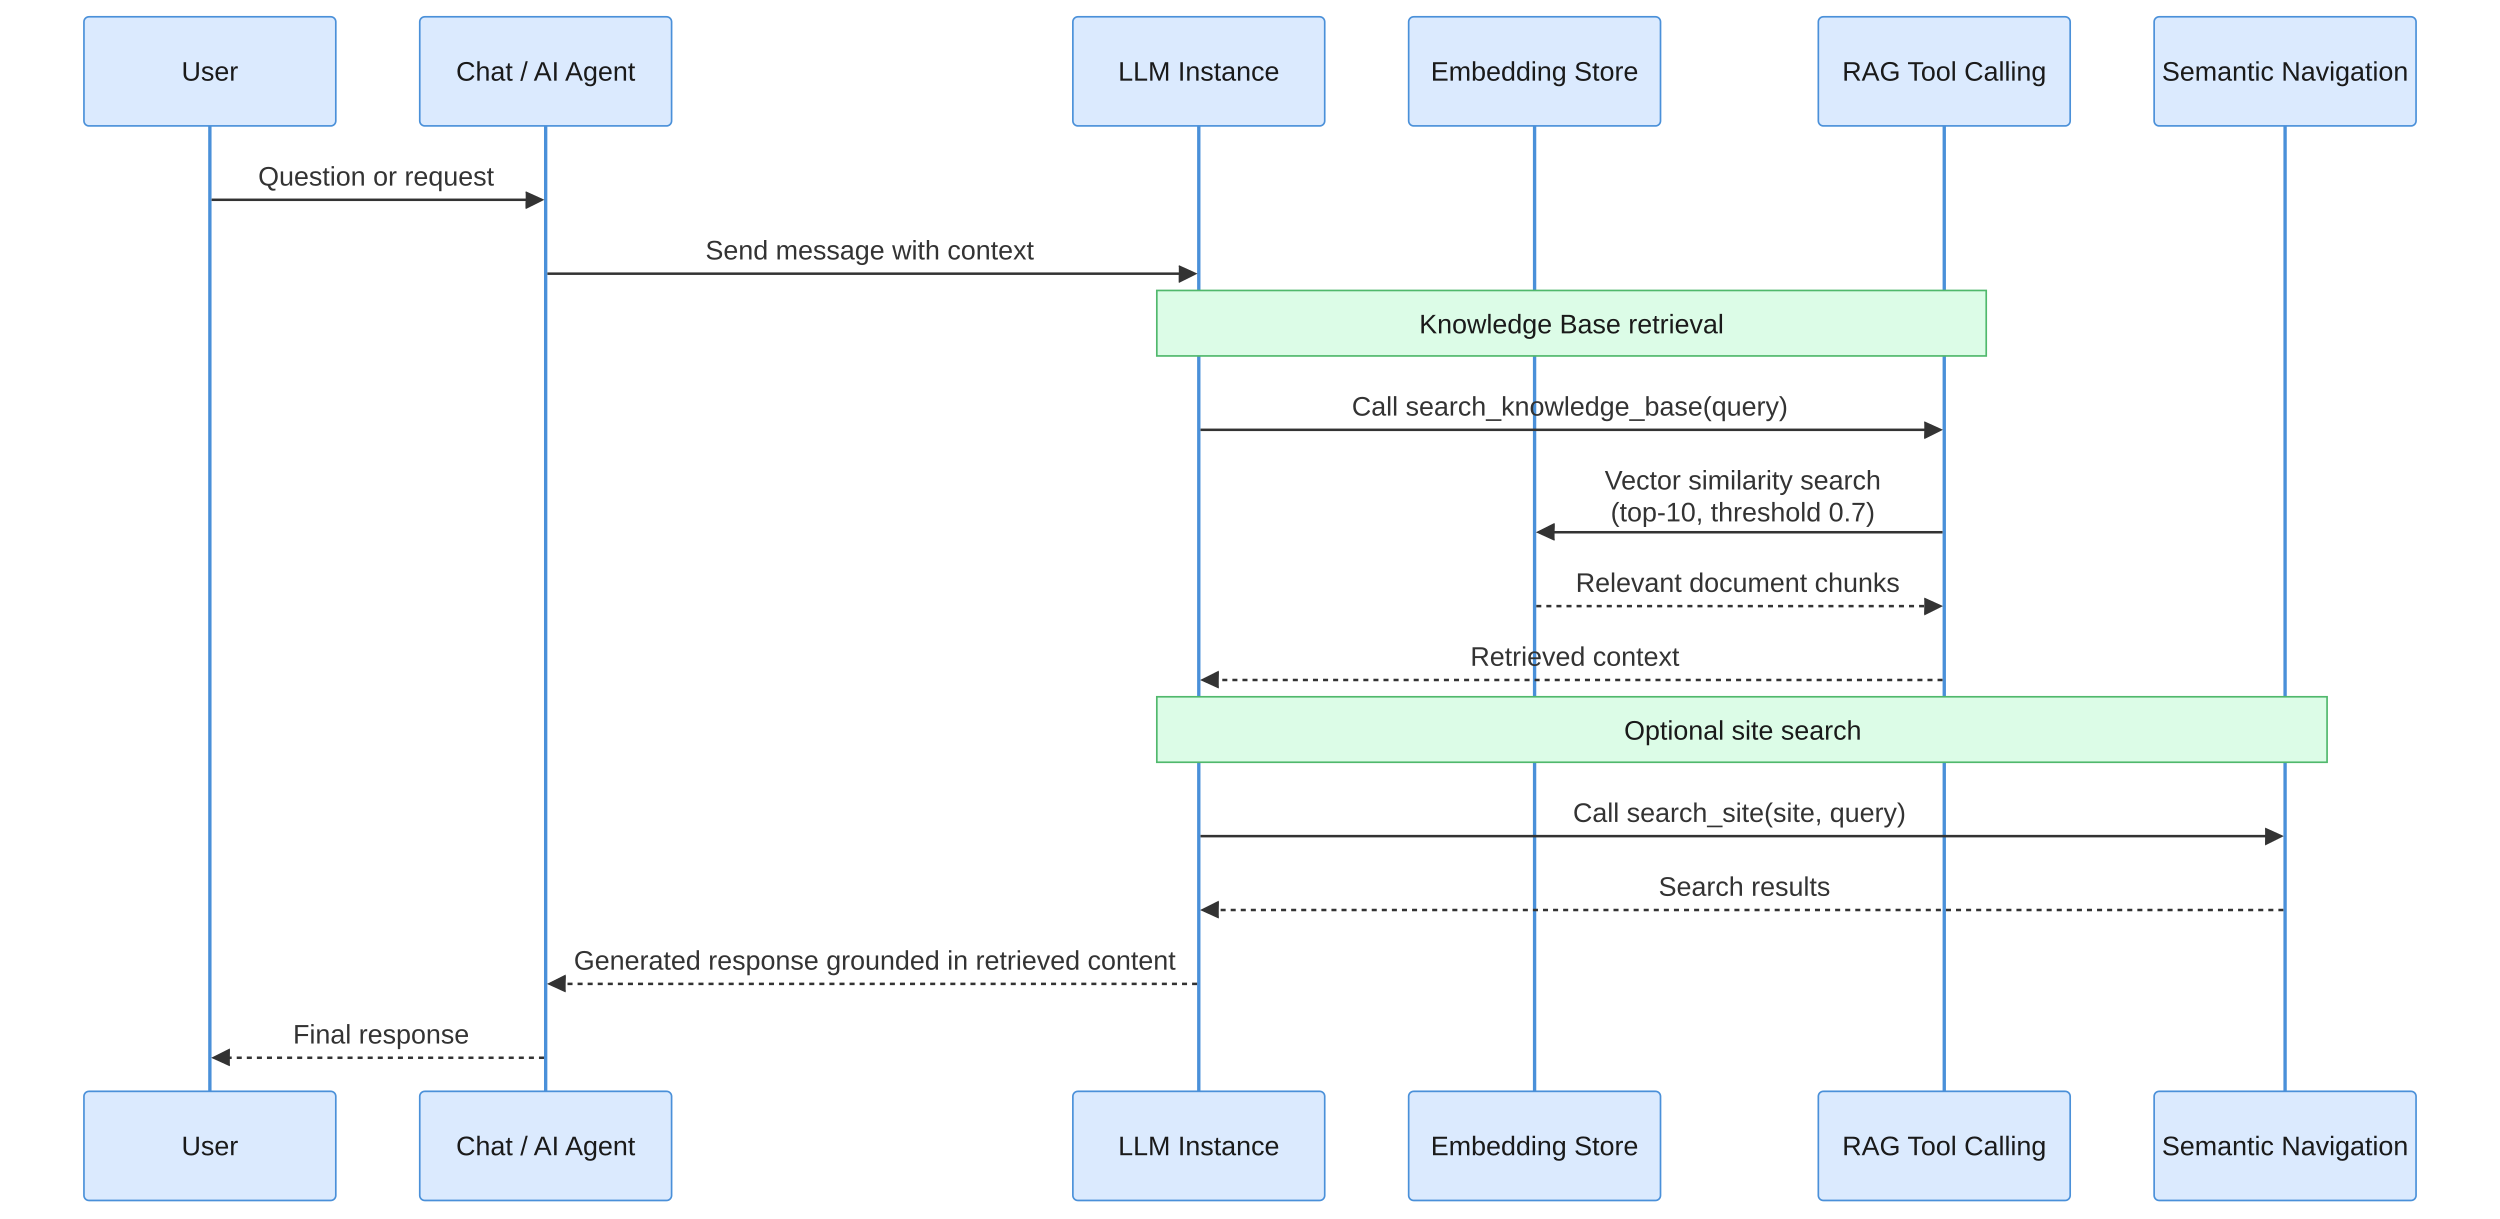
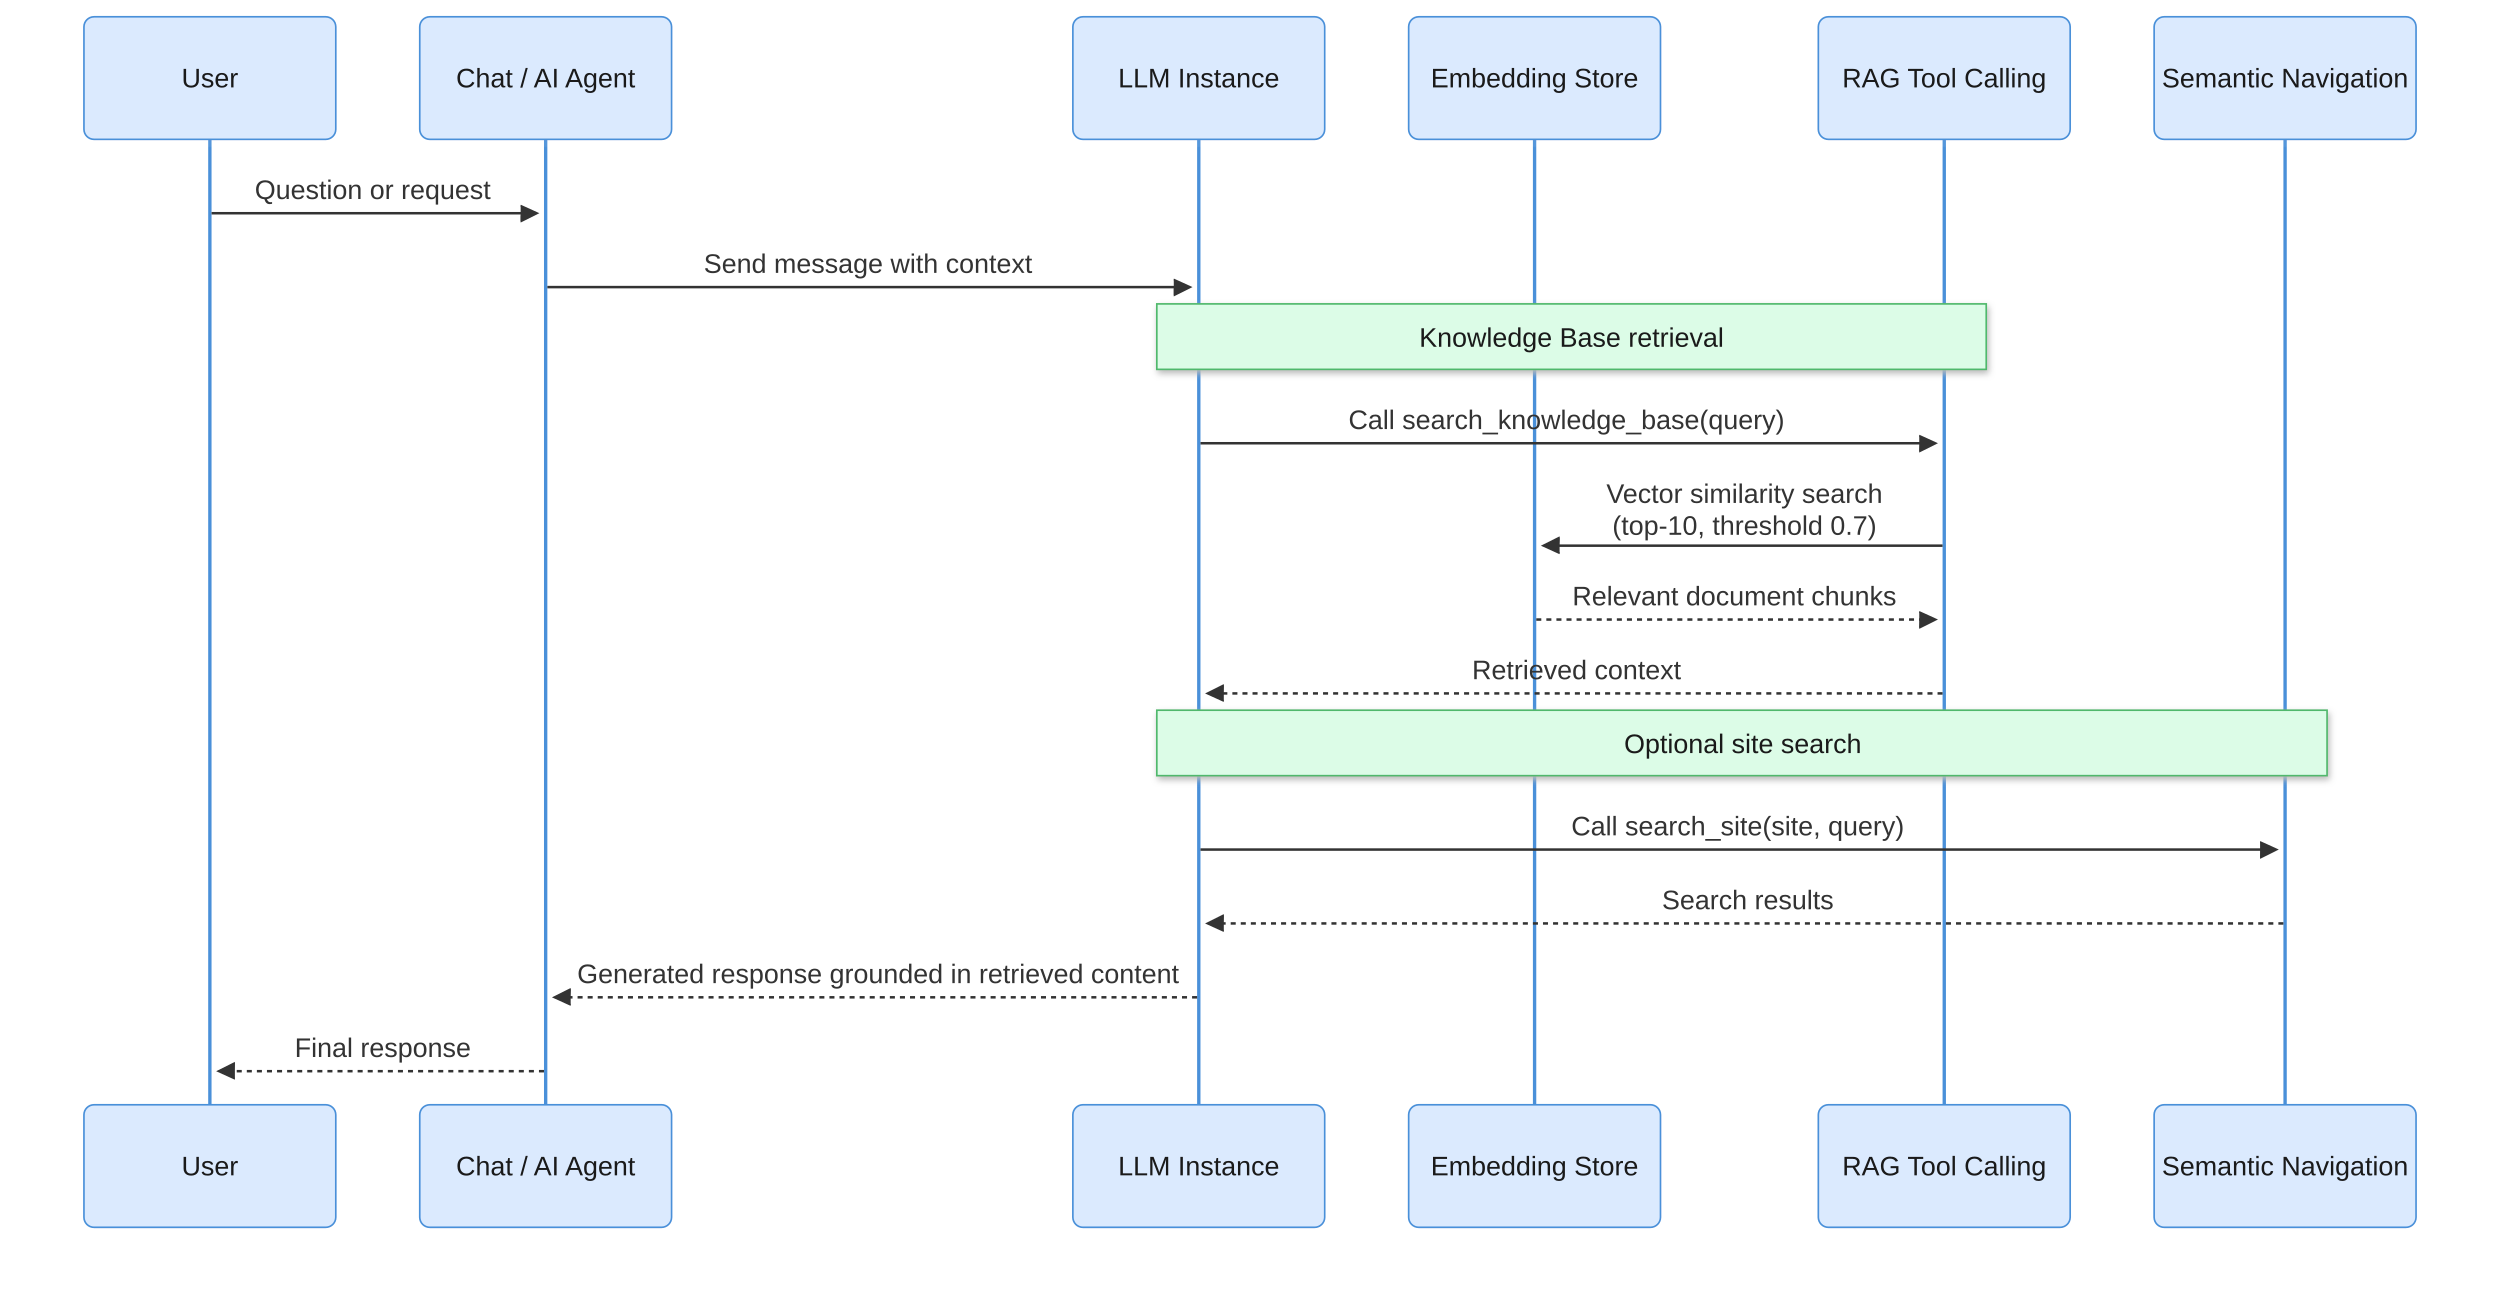
- <svg xmlns="http://www.w3.org/2000/svg" id="my-svg" width="100%" style="max-width: 1489px; background-color: transparent;" viewBox="-50 -10 1489 726" role="graphics-document document" aria-roledescription="sequence">
+ <svg xmlns="http://www.w3.org/2000/svg" id="my-svg" width="100%" style="max-width: 900px; background-color: transparent; max-height: 900px;" viewBox="-50 -10 1489 772" role="graphics-document document" aria-roledescription="sequence">
  <g>
-     <rect x="1233" y="640" fill="#eaeaea" stroke="#666" width="156" height="65" name="SN" rx="3" ry="3" class="actor actor-bottom" />
-     <text x="1311" y="672.5" dominant-baseline="central" alignment-baseline="central" class="actor actor-box" style="text-anchor: middle; font-size: 16px; font-weight: 400;">
+     <rect x="1233" y="648" fill="#eaeaea" stroke="#666" width="156" height="73" name="SN" rx="6" ry="6" class="actor actor-bottom" data-look="neo" filter="url(#my-svg-drop-shadow)" />
+     <text x="1311" y="684.5" dominant-baseline="central" alignment-baseline="central" class="actor actor-box" style="text-anchor: middle; font-size: 16px; font-weight: 400;">
      <tspan x="1311" dy="0">Semantic Navigation</tspan>
    </text>
  </g>
  <g>
-     <rect x="1033" y="640" fill="#eaeaea" stroke="#666" width="150" height="65" name="RAGTool" rx="3" ry="3" class="actor actor-bottom" />
-     <text x="1108" y="672.5" dominant-baseline="central" alignment-baseline="central" class="actor actor-box" style="text-anchor: middle; font-size: 16px; font-weight: 400;">
+     <rect x="1033" y="648" fill="#eaeaea" stroke="#666" width="150" height="73" name="RAGTool" rx="6" ry="6" class="actor actor-bottom" data-look="neo" filter="url(#my-svg-drop-shadow)" />
+     <text x="1108" y="684.5" dominant-baseline="central" alignment-baseline="central" class="actor actor-box" style="text-anchor: middle; font-size: 16px; font-weight: 400;">
      <tspan x="1108" dy="0">RAG Tool Calling</tspan>
    </text>
  </g>
  <g>
-     <rect x="789" y="640" fill="#eaeaea" stroke="#666" width="150" height="65" name="Emb" rx="3" ry="3" class="actor actor-bottom" />
-     <text x="864" y="672.5" dominant-baseline="central" alignment-baseline="central" class="actor actor-box" style="text-anchor: middle; font-size: 16px; font-weight: 400;">
+     <rect x="789" y="648" fill="#eaeaea" stroke="#666" width="150" height="73" name="Emb" rx="6" ry="6" class="actor actor-bottom" data-look="neo" filter="url(#my-svg-drop-shadow)" />
+     <text x="864" y="684.5" dominant-baseline="central" alignment-baseline="central" class="actor actor-box" style="text-anchor: middle; font-size: 16px; font-weight: 400;">
      <tspan x="864" dy="0">Embedding Store</tspan>
    </text>
  </g>
  <g>
-     <rect x="589" y="640" fill="#eaeaea" stroke="#666" width="150" height="65" name="LLM" rx="3" ry="3" class="actor actor-bottom" />
-     <text x="664" y="672.5" dominant-baseline="central" alignment-baseline="central" class="actor actor-box" style="text-anchor: middle; font-size: 16px; font-weight: 400;">
+     <rect x="589" y="648" fill="#eaeaea" stroke="#666" width="150" height="73" name="LLM" rx="6" ry="6" class="actor actor-bottom" data-look="neo" filter="url(#my-svg-drop-shadow)" />
+     <text x="664" y="684.5" dominant-baseline="central" alignment-baseline="central" class="actor actor-box" style="text-anchor: middle; font-size: 16px; font-weight: 400;">
      <tspan x="664" dy="0">LLM Instance</tspan>
    </text>
  </g>
  <g>
-     <rect x="200" y="640" fill="#eaeaea" stroke="#666" width="150" height="65" name="Chat" rx="3" ry="3" class="actor actor-bottom" />
-     <text x="275" y="672.5" dominant-baseline="central" alignment-baseline="central" class="actor actor-box" style="text-anchor: middle; font-size: 16px; font-weight: 400;">
+     <rect x="200" y="648" fill="#eaeaea" stroke="#666" width="150" height="73" name="Chat" rx="6" ry="6" class="actor actor-bottom" data-look="neo" filter="url(#my-svg-drop-shadow)" />
+     <text x="275" y="684.5" dominant-baseline="central" alignment-baseline="central" class="actor actor-box" style="text-anchor: middle; font-size: 16px; font-weight: 400;">
      <tspan x="275" dy="0">Chat / AI Agent</tspan>
    </text>
  </g>
  <g>
-     <rect x="0" y="640" fill="#eaeaea" stroke="#666" width="150" height="65" name="User" rx="3" ry="3" class="actor actor-bottom" />
-     <text x="75" y="672.5" dominant-baseline="central" alignment-baseline="central" class="actor actor-box" style="text-anchor: middle; font-size: 16px; font-weight: 400;">
+     <rect x="0" y="648" fill="#eaeaea" stroke="#666" width="150" height="73" name="User" rx="6" ry="6" class="actor actor-bottom" data-look="neo" filter="url(#my-svg-drop-shadow)" />
+     <text x="75" y="684.5" dominant-baseline="central" alignment-baseline="central" class="actor actor-box" style="text-anchor: middle; font-size: 16px; font-weight: 400;">
      <tspan x="75" dy="0">User</tspan>
    </text>
  </g>
  <g>
-     <line id="actor5" x1="1311" y1="65" x2="1311" y2="640" class="actor-line 200" stroke-width="0.5px" stroke="#999" name="SN" data-et="life-line" data-id="SN" />
-     <g id="root-5" data-et="participant" data-type="participant" data-id="SN">
-       <rect x="1233" y="0" fill="#eaeaea" stroke="#666" width="156" height="65" name="SN" rx="3" ry="3" class="actor actor-top" />
-       <text x="1311" y="32.5" dominant-baseline="central" alignment-baseline="central" class="actor actor-box" style="text-anchor: middle; font-size: 16px; font-weight: 400;">
+     <line id="actor5" x1="1311" y1="73" x2="1311" y2="648" class="actor-line 200" stroke-width="0.5px" stroke="#999" name="SN" data-et="life-line" data-id="SN" />
+     <g id="root-5" data-look="neo" data-et="participant" data-type="participant" data-id="SN">
+       <rect x="1233" y="0" fill="#eaeaea" stroke="#666" width="156" height="73" name="SN" rx="6" ry="6" class="actor actor-top" data-look="neo" filter="url(#my-svg-drop-shadow)" />
+       <text x="1311" y="36.5" dominant-baseline="central" alignment-baseline="central" class="actor actor-box" style="text-anchor: middle; font-size: 16px; font-weight: 400;">
        <tspan x="1311" dy="0">Semantic Navigation</tspan>
      </text>
    </g>
  </g>
  <g>
-     <line id="actor4" x1="1108" y1="65" x2="1108" y2="640" class="actor-line 200" stroke-width="0.5px" stroke="#999" name="RAGTool" data-et="life-line" data-id="RAGTool" />
-     <g id="root-4" data-et="participant" data-type="participant" data-id="RAGTool">
-       <rect x="1033" y="0" fill="#eaeaea" stroke="#666" width="150" height="65" name="RAGTool" rx="3" ry="3" class="actor actor-top" />
-       <text x="1108" y="32.5" dominant-baseline="central" alignment-baseline="central" class="actor actor-box" style="text-anchor: middle; font-size: 16px; font-weight: 400;">
+     <line id="actor4" x1="1108" y1="73" x2="1108" y2="648" class="actor-line 200" stroke-width="0.5px" stroke="#999" name="RAGTool" data-et="life-line" data-id="RAGTool" />
+     <g id="root-4" data-look="neo" data-et="participant" data-type="participant" data-id="RAGTool">
+       <rect x="1033" y="0" fill="#eaeaea" stroke="#666" width="150" height="73" name="RAGTool" rx="6" ry="6" class="actor actor-top" data-look="neo" filter="url(#my-svg-drop-shadow)" />
+       <text x="1108" y="36.5" dominant-baseline="central" alignment-baseline="central" class="actor actor-box" style="text-anchor: middle; font-size: 16px; font-weight: 400;">
        <tspan x="1108" dy="0">RAG Tool Calling</tspan>
      </text>
    </g>
  </g>
  <g>
-     <line id="actor3" x1="864" y1="65" x2="864" y2="640" class="actor-line 200" stroke-width="0.5px" stroke="#999" name="Emb" data-et="life-line" data-id="Emb" />
-     <g id="root-3" data-et="participant" data-type="participant" data-id="Emb">
-       <rect x="789" y="0" fill="#eaeaea" stroke="#666" width="150" height="65" name="Emb" rx="3" ry="3" class="actor actor-top" />
-       <text x="864" y="32.5" dominant-baseline="central" alignment-baseline="central" class="actor actor-box" style="text-anchor: middle; font-size: 16px; font-weight: 400;">
+     <line id="actor3" x1="864" y1="73" x2="864" y2="648" class="actor-line 200" stroke-width="0.5px" stroke="#999" name="Emb" data-et="life-line" data-id="Emb" />
+     <g id="root-3" data-look="neo" data-et="participant" data-type="participant" data-id="Emb">
+       <rect x="789" y="0" fill="#eaeaea" stroke="#666" width="150" height="73" name="Emb" rx="6" ry="6" class="actor actor-top" data-look="neo" filter="url(#my-svg-drop-shadow)" />
+       <text x="864" y="36.5" dominant-baseline="central" alignment-baseline="central" class="actor actor-box" style="text-anchor: middle; font-size: 16px; font-weight: 400;">
        <tspan x="864" dy="0">Embedding Store</tspan>
      </text>
    </g>
  </g>
  <g>
-     <line id="actor2" x1="664" y1="65" x2="664" y2="640" class="actor-line 200" stroke-width="0.5px" stroke="#999" name="LLM" data-et="life-line" data-id="LLM" />
-     <g id="root-2" data-et="participant" data-type="participant" data-id="LLM">
-       <rect x="589" y="0" fill="#eaeaea" stroke="#666" width="150" height="65" name="LLM" rx="3" ry="3" class="actor actor-top" />
-       <text x="664" y="32.5" dominant-baseline="central" alignment-baseline="central" class="actor actor-box" style="text-anchor: middle; font-size: 16px; font-weight: 400;">
+     <line id="actor2" x1="664" y1="73" x2="664" y2="648" class="actor-line 200" stroke-width="0.5px" stroke="#999" name="LLM" data-et="life-line" data-id="LLM" />
+     <g id="root-2" data-look="neo" data-et="participant" data-type="participant" data-id="LLM">
+       <rect x="589" y="0" fill="#eaeaea" stroke="#666" width="150" height="73" name="LLM" rx="6" ry="6" class="actor actor-top" data-look="neo" filter="url(#my-svg-drop-shadow)" />
+       <text x="664" y="36.5" dominant-baseline="central" alignment-baseline="central" class="actor actor-box" style="text-anchor: middle; font-size: 16px; font-weight: 400;">
        <tspan x="664" dy="0">LLM Instance</tspan>
      </text>
    </g>
  </g>
  <g>
-     <line id="actor1" x1="275" y1="65" x2="275" y2="640" class="actor-line 200" stroke-width="0.5px" stroke="#999" name="Chat" data-et="life-line" data-id="Chat" />
-     <g id="root-1" data-et="participant" data-type="participant" data-id="Chat">
-       <rect x="200" y="0" fill="#eaeaea" stroke="#666" width="150" height="65" name="Chat" rx="3" ry="3" class="actor actor-top" />
-       <text x="275" y="32.5" dominant-baseline="central" alignment-baseline="central" class="actor actor-box" style="text-anchor: middle; font-size: 16px; font-weight: 400;">
+     <line id="actor1" x1="275" y1="73" x2="275" y2="648" class="actor-line 200" stroke-width="0.5px" stroke="#999" name="Chat" data-et="life-line" data-id="Chat" />
+     <g id="root-1" data-look="neo" data-et="participant" data-type="participant" data-id="Chat">
+       <rect x="200" y="0" fill="#eaeaea" stroke="#666" width="150" height="73" name="Chat" rx="6" ry="6" class="actor actor-top" data-look="neo" filter="url(#my-svg-drop-shadow)" />
+       <text x="275" y="36.5" dominant-baseline="central" alignment-baseline="central" class="actor actor-box" style="text-anchor: middle; font-size: 16px; font-weight: 400;">
        <tspan x="275" dy="0">Chat / AI Agent</tspan>
      </text>
    </g>
  </g>
  <g>
-     <line id="actor0" x1="75" y1="65" x2="75" y2="640" class="actor-line 200" stroke-width="0.5px" stroke="#999" name="User" data-et="life-line" data-id="User" />
-     <g id="root-0" data-et="participant" data-type="participant" data-id="User">
-       <rect x="0" y="0" fill="#eaeaea" stroke="#666" width="150" height="65" name="User" rx="3" ry="3" class="actor actor-top" />
-       <text x="75" y="32.5" dominant-baseline="central" alignment-baseline="central" class="actor actor-box" style="text-anchor: middle; font-size: 16px; font-weight: 400;">
+     <line id="actor0" x1="75" y1="73" x2="75" y2="648" class="actor-line 200" stroke-width="0.5px" stroke="#999" name="User" data-et="life-line" data-id="User" />
+     <g id="root-0" data-look="neo" data-et="participant" data-type="participant" data-id="User">
+       <rect x="0" y="0" fill="#eaeaea" stroke="#666" width="150" height="73" name="User" rx="6" ry="6" class="actor actor-top" data-look="neo" filter="url(#my-svg-drop-shadow)" />
+       <text x="75" y="36.5" dominant-baseline="central" alignment-baseline="central" class="actor actor-box" style="text-anchor: middle; font-size: 16px; font-weight: 400;">
        <tspan x="75" dy="0">User</tspan>
      </text>
    </g>
  </g>
-   <style>#my-svg{font-family:"trebuchet ms",verdana,arial,sans-serif;font-size:13px;fill:#333;}@keyframes edge-animation-frame{from{stroke-dashoffset:0;}}@keyframes dash{to{stroke-dashoffset:0;}}#my-svg .edge-animation-slow{stroke-dasharray:9,5!important;stroke-dashoffset:900;animation:dash 50s linear infinite;stroke-linecap:round;}#my-svg .edge-animation-fast{stroke-dasharray:9,5!important;stroke-dashoffset:900;animation:dash 20s linear infinite;stroke-linecap:round;}#my-svg .error-icon{fill:hsl(220.588, 100%, 98.333%);}#my-svg .error-text{fill:rgb(8.5, 5.75, 0);stroke:rgb(8.5, 5.75, 0);}#my-svg .edge-thickness-normal{stroke-width:1px;}#my-svg .edge-thickness-thick{stroke-width:3.5px;}#my-svg .edge-pattern-solid{stroke-dasharray:0;}#my-svg .edge-thickness-invisible{stroke-width:0;fill:none;}#my-svg .edge-pattern-dashed{stroke-dasharray:3;}#my-svg .edge-pattern-dotted{stroke-dasharray:2;}#my-svg .marker{fill:#0b0b0b;stroke:#0b0b0b;}#my-svg .marker.cross{stroke:#0b0b0b;}#my-svg svg{font-family:"trebuchet ms",verdana,arial,sans-serif;font-size:13px;}#my-svg p{margin:0;}#my-svg .actor{stroke:#4A90D9;fill:#dbeafe;stroke-width:1;}#my-svg rect.actor.outer-path[data-look="neo"]{filter:drop-shadow( 1px 2px 2px rgba(185,185,185,1));}#my-svg rect.note[data-look="neo"]{stroke:#50B86C;fill:#dcfce7;filter:drop-shadow( 1px 2px 2px rgba(185,185,185,1));}#my-svg text.actor&gt;tspan{fill:#1a1a1a;stroke:none;}#my-svg .actor-line{stroke:#4A90D9;}#my-svg .innerArc{stroke-width:1.5;stroke-dasharray:none;}#my-svg .messageLine0{stroke-width:1.5;stroke-dasharray:none;stroke:#333;}#my-svg .messageLine1{stroke-width:1.5;stroke-dasharray:2,2;stroke:#333;}#my-svg [id$="-arrowhead"] path{fill:#333;stroke:#333;}#my-svg .sequenceNumber{fill:#f4f4f4;}#my-svg [id$="-sequencenumber"]{fill:#333;}#my-svg [id$="-crosshead"] path{fill:#333;stroke:#333;}#my-svg .messageText{fill:#333;stroke:none;}#my-svg .labelBox{stroke:#E8A838;fill:#fef3c7;filter:none;}#my-svg .labelText,#my-svg .labelText&gt;tspan{fill:#1a1a1a;stroke:none;}#my-svg .loopText,#my-svg .loopText&gt;tspan{fill:#b07a1a;stroke:none;}#my-svg .loopLine{stroke-width:2px;stroke-dasharray:2,2;stroke:#E8A838;fill:#E8A838;}#my-svg .note{stroke:#50B86C;fill:#dcfce7;}#my-svg .noteText,#my-svg .noteText&gt;tspan{fill:#1a1a1a;stroke:none;font-weight:normal;}#my-svg .activation0{fill:#ede9fe;stroke:#9B6EC5;}#my-svg .activation1{fill:#ede9fe;stroke:#9B6EC5;}#my-svg .activation2{fill:#ede9fe;stroke:#9B6EC5;}#my-svg .actorPopupMenu{position:absolute;}#my-svg .actorPopupMenuPanel{position:absolute;fill:#dbeafe;box-shadow:0px 8px 16px 0px rgba(0,0,0,0.2);filter:drop-shadow(3px 5px 2px rgb(0 0 0 / 0.4));}#my-svg .actor-man circle,#my-svg line{fill:#dbeafe;stroke-width:2px;}#my-svg g rect.rect{filter:drop-shadow( 1px 2px 2px rgba(185,185,185,1));stroke:hsl(40.588, 60%, 83.333%);}#my-svg .node .neo-node{stroke:hsl(40.588, 60%, 83.333%);}#my-svg [data-look="neo"].node rect,#my-svg [data-look="neo"].cluster rect,#my-svg [data-look="neo"].node polygon{stroke:url(#my-svg-gradient);filter:drop-shadow( 1px 2px 2px rgba(185,185,185,1));}#my-svg [data-look="neo"].node path{stroke:url(#my-svg-gradient);stroke-width:1px;}#my-svg [data-look="neo"].node .outer-path{filter:drop-shadow( 1px 2px 2px rgba(185,185,185,1));}#my-svg [data-look="neo"].node .neo-line path{stroke:hsl(40.588, 60%, 83.333%);filter:none;}#my-svg [data-look="neo"].node circle{stroke:url(#my-svg-gradient);filter:drop-shadow( 1px 2px 2px rgba(185,185,185,1));}#my-svg [data-look="neo"].node circle .state-start{fill:#000000;}#my-svg [data-look="neo"].icon-shape .icon{fill:url(#my-svg-gradient);filter:drop-shadow( 1px 2px 2px rgba(185,185,185,1));}#my-svg [data-look="neo"].icon-shape .icon-neo path{stroke:url(#my-svg-gradient);filter:drop-shadow( 1px 2px 2px rgba(185,185,185,1));}#my-svg :root{--mermaid-font-family:"trebuchet ms",verdana,arial,sans-serif;}</style>
+   <style>#my-svg{font-family:"trebuchet ms",verdana,arial,sans-serif;font-size:13px;fill:#333;}@keyframes edge-animation-frame{from{stroke-dashoffset:0;}}@keyframes dash{to{stroke-dashoffset:0;}}#my-svg .edge-animation-slow{stroke-dasharray:9,5!important;stroke-dashoffset:900;animation:dash 50s linear infinite;stroke-linecap:round;}#my-svg .edge-animation-fast{stroke-dasharray:9,5!important;stroke-dashoffset:900;animation:dash 20s linear infinite;stroke-linecap:round;}#my-svg .error-icon{fill:hsl(220.588, 100%, 98.333%);}#my-svg .error-text{fill:rgb(8.5, 5.75, 0);stroke:rgb(8.5, 5.75, 0);}#my-svg .edge-thickness-normal{stroke-width:1px;}#my-svg .edge-thickness-thick{stroke-width:3.5px;}#my-svg .edge-pattern-solid{stroke-dasharray:0;}#my-svg .edge-thickness-invisible{stroke-width:0;fill:none;}#my-svg .edge-pattern-dashed{stroke-dasharray:3;}#my-svg .edge-pattern-dotted{stroke-dasharray:2;}#my-svg .marker{fill:#0b0b0b;stroke:#0b0b0b;}#my-svg .marker.cross{stroke:#0b0b0b;}#my-svg svg{font-family:"trebuchet ms",verdana,arial,sans-serif;font-size:13px;}#my-svg p{margin:0;}#my-svg .actor{stroke:#4A90D9;fill:#dbeafe;stroke-width:1;}#my-svg rect.actor.outer-path[data-look="neo"]{filter:drop-shadow( 1px 2px 2px rgba(185,185,185,1));}#my-svg rect.note[data-look="neo"]{stroke:#50B86C;fill:#dcfce7;filter:drop-shadow( 1px 2px 2px rgba(185,185,185,1));}#my-svg text.actor&gt;tspan{fill:#1a1a1a;stroke:none;}#my-svg .actor-line{stroke:#4A90D9;}#my-svg .innerArc{stroke-width:1.5;stroke-dasharray:none;}#my-svg .messageLine0{stroke-width:1.5;stroke-dasharray:none;stroke:#333;}#my-svg .messageLine1{stroke-width:1.5;stroke-dasharray:2,2;stroke:#333;}#my-svg [id$="-arrowhead"] path{fill:#333;stroke:#333;}#my-svg .sequenceNumber{fill:#f4f4f4;}#my-svg [id$="-sequencenumber"]{fill:#333;}#my-svg [id$="-crosshead"] path{fill:#333;stroke:#333;}#my-svg .messageText{fill:#333;stroke:none;}#my-svg .labelBox{stroke:#E8A838;fill:#fef3c7;filter:drop-shadow( 1px 2px 2px rgba(185,185,185,1));}#my-svg .labelText,#my-svg .labelText&gt;tspan{fill:#1a1a1a;stroke:none;}#my-svg .loopText,#my-svg .loopText&gt;tspan{fill:#b07a1a;stroke:none;}#my-svg .sectionTitle,#my-svg .sectionTitle&gt;tspan{fill:#b07a1a;stroke:none;}#my-svg .loopLine{stroke-width:2px;stroke-dasharray:2,2;stroke:#E8A838;fill:#E8A838;}#my-svg .note{stroke:#50B86C;fill:#dcfce7;}#my-svg .noteText,#my-svg .noteText&gt;tspan{fill:#1a1a1a;stroke:none;}#my-svg .activation0{fill:#ede9fe;stroke:#9B6EC5;}#my-svg .activation1{fill:#ede9fe;stroke:#9B6EC5;}#my-svg .activation2{fill:#ede9fe;stroke:#9B6EC5;}#my-svg .actorPopupMenu{position:absolute;}#my-svg .actorPopupMenuPanel{position:absolute;fill:#dbeafe;box-shadow:0px 8px 16px 0px rgba(0,0,0,0.2);filter:drop-shadow(3px 5px 2px rgb(0 0 0 / 0.4));}#my-svg .actor-man circle,#my-svg line{fill:#dbeafe;stroke-width:2px;}#my-svg g rect.rect{filter:drop-shadow( 1px 2px 2px rgba(185,185,185,1));stroke:hsl(40.588, 60%, 83.333%);}#my-svg .node .neo-node{stroke:hsl(40.588, 60%, 83.333%);}#my-svg [data-look="neo"].node rect,#my-svg [data-look="neo"].cluster rect,#my-svg [data-look="neo"].node polygon{stroke:url(#my-svg-gradient);filter:drop-shadow( 1px 2px 2px rgba(185,185,185,1));}#my-svg [data-look="neo"].swimlane.cluster rect{filter:none;}#my-svg [data-look="neo"].node path{stroke:url(#my-svg-gradient);stroke-width:1px;}#my-svg [data-look="neo"].node .outer-path{filter:drop-shadow( 1px 2px 2px rgba(185,185,185,1));}#my-svg [data-look="neo"].node .neo-line path{stroke:hsl(40.588, 60%, 83.333%);filter:none;}#my-svg [data-look="neo"].node circle{stroke:url(#my-svg-gradient);filter:drop-shadow( 1px 2px 2px rgba(185,185,185,1));}#my-svg [data-look="neo"].node circle .state-start{fill:#000000;}#my-svg [data-look="neo"].icon-shape .icon{fill:url(#my-svg-gradient);filter:drop-shadow( 1px 2px 2px rgba(185,185,185,1));}#my-svg [data-look="neo"].icon-shape .icon-neo path{stroke:url(#my-svg-gradient);filter:drop-shadow( 1px 2px 2px rgba(185,185,185,1));}#my-svg :root{--mermaid-font-family:"trebuchet ms",verdana,arial,sans-serif;}</style>
  <g />
  <defs>
    <symbol id="my-svg-computer" width="24" height="24">
      <path transform="scale(.5)" d="M2 2v13h20v-13h-20zm18 11h-16v-9h16v9zm-10.228 6l.466-1h3.524l.467 1h-4.457zm14.228 3h-24l2-6h2.104l-1.33 4h18.45l-1.297-4h2.073l2 6zm-5-10h-14v-7h14v7z" />
    </symbol>
  </defs>
  <defs>
    <symbol id="my-svg-database" fill-rule="evenodd" clip-rule="evenodd">
      <path transform="scale(.5)" d="M12.258.001l.256.004.255.005.253.008.251.01.249.012.247.015.246.016.242.019.241.02.239.023.236.024.233.027.231.028.229.031.225.032.223.034.22.036.217.038.214.04.211.041.208.043.205.045.201.046.198.048.194.05.191.051.187.053.183.054.18.056.175.057.172.059.168.06.163.061.16.063.155.064.15.066.074.033.073.033.071.034.07.034.069.035.068.035.067.035.066.035.064.036.064.036.062.036.06.036.06.037.058.037.058.037.055.038.055.038.053.038.052.038.051.039.05.039.048.039.047.039.045.04.044.04.043.04.041.04.04.041.039.041.037.041.036.041.034.041.033.042.032.042.03.042.029.042.027.042.026.043.024.043.023.043.021.043.02.043.018.044.017.043.015.044.013.044.012.044.011.045.009.044.007.045.006.045.004.045.002.045.001.045v17l-.001.045-.002.045-.004.045-.006.045-.007.045-.009.044-.011.045-.012.044-.013.044-.015.044-.017.043-.018.044-.02.043-.021.043-.023.043-.024.043-.026.043-.027.042-.029.042-.03.042-.032.042-.033.042-.034.041-.036.041-.037.041-.039.041-.04.041-.041.04-.043.04-.044.04-.045.04-.047.039-.048.039-.05.039-.051.039-.052.038-.053.038-.055.038-.055.038-.058.037-.058.037-.06.037-.06.036-.062.036-.064.036-.064.036-.066.035-.067.035-.068.035-.069.035-.07.034-.071.034-.073.033-.074.033-.15.066-.155.064-.16.063-.163.061-.168.06-.172.059-.175.057-.18.056-.183.054-.187.053-.191.051-.194.05-.198.048-.201.046-.205.045-.208.043-.211.041-.214.04-.217.038-.22.036-.223.034-.225.032-.229.031-.231.028-.233.027-.236.024-.239.023-.241.02-.242.019-.246.016-.247.015-.249.012-.251.01-.253.008-.255.005-.256.004-.258.001-.258-.001-.256-.004-.255-.005-.253-.008-.251-.01-.249-.012-.247-.015-.245-.016-.243-.019-.241-.02-.238-.023-.236-.024-.234-.027-.231-.028-.228-.031-.226-.032-.223-.034-.22-.036-.217-.038-.214-.04-.211-.041-.208-.043-.204-.045-.201-.046-.198-.048-.195-.05-.19-.051-.187-.053-.184-.054-.179-.056-.176-.057-.172-.059-.167-.06-.164-.061-.159-.063-.155-.064-.151-.066-.074-.033-.072-.033-.072-.034-.07-.034-.069-.035-.068-.035-.067-.035-.066-.035-.064-.036-.063-.036-.062-.036-.061-.036-.06-.037-.058-.037-.057-.037-.056-.038-.055-.038-.053-.038-.052-.038-.051-.039-.049-.039-.049-.039-.046-.039-.046-.04-.044-.04-.043-.04-.041-.04-.04-.041-.039-.041-.037-.041-.036-.041-.034-.041-.033-.042-.032-.042-.03-.042-.029-.042-.027-.042-.026-.043-.024-.043-.023-.043-.021-.043-.02-.043-.018-.044-.017-.043-.015-.044-.013-.044-.012-.044-.011-.045-.009-.044-.007-.045-.006-.045-.004-.045-.002-.045-.001-.045v-17l.001-.045.002-.045.004-.045.006-.045.007-.045.009-.044.011-.045.012-.044.013-.044.015-.044.017-.043.018-.044.02-.043.021-.043.023-.043.024-.043.026-.043.027-.042.029-.042.03-.042.032-.042.033-.042.034-.041.036-.041.037-.041.039-.041.04-.041.041-.04.043-.04.044-.04.046-.04.046-.039.049-.039.049-.039.051-.039.052-.038.053-.038.055-.038.056-.038.057-.037.058-.037.06-.037.061-.036.062-.036.063-.036.064-.036.066-.035.067-.035.068-.035.069-.035.07-.034.072-.034.072-.033.074-.033.151-.066.155-.064.159-.063.164-.061.167-.06.172-.059.176-.057.179-.056.184-.054.187-.053.19-.051.195-.05.198-.048.201-.046.204-.045.208-.043.211-.041.214-.04.217-.038.22-.036.223-.034.226-.032.228-.031.231-.028.234-.027.236-.024.238-.023.241-.02.243-.019.245-.016.247-.015.249-.012.251-.01.253-.008.255-.005.256-.004.258-.001.258.001zm-9.258 20.499v.01l.001.021.003.021.004.022.005.021.006.022.007.022.009.023.01.022.011.023.012.023.013.023.015.023.016.024.017.023.018.024.019.024.021.024.022.025.023.024.024.025.052.049.056.05.061.051.066.051.07.051.075.051.079.052.084.052.088.052.092.052.097.052.102.051.105.052.11.052.114.051.119.051.123.051.127.05.131.05.135.05.139.048.144.049.147.047.152.047.155.047.16.045.163.045.167.043.171.043.176.041.178.041.183.039.187.039.19.037.194.035.197.035.202.033.204.031.209.03.212.029.216.027.219.025.222.024.226.021.23.02.233.018.236.016.24.015.243.012.246.01.249.008.253.005.256.004.259.001.26-.001.257-.004.254-.005.25-.008.247-.011.244-.012.241-.014.237-.016.233-.018.231-.021.226-.021.224-.024.22-.026.216-.027.212-.028.21-.031.205-.031.202-.034.198-.034.194-.036.191-.037.187-.039.183-.04.179-.04.175-.042.172-.043.168-.044.163-.045.16-.046.155-.046.152-.047.148-.048.143-.049.139-.049.136-.05.131-.05.126-.05.123-.051.118-.052.114-.051.11-.052.106-.052.101-.052.096-.052.092-.052.088-.053.083-.051.079-.052.074-.052.07-.051.065-.051.06-.051.056-.05.051-.05.023-.024.023-.025.021-.024.02-.024.019-.024.018-.024.017-.024.015-.023.014-.024.013-.023.012-.023.01-.023.01-.022.008-.022.006-.022.006-.022.004-.022.004-.021.001-.021.001-.021v-4.127l-.077.055-.08.053-.083.054-.085.053-.087.052-.09.052-.093.051-.095.05-.097.05-.1.049-.102.049-.105.048-.106.047-.109.047-.111.046-.114.045-.115.045-.118.044-.12.043-.122.042-.124.042-.126.041-.128.04-.13.04-.132.038-.134.038-.135.037-.138.037-.139.035-.142.035-.143.034-.144.033-.147.032-.148.031-.15.03-.151.03-.153.029-.154.027-.156.027-.158.026-.159.025-.161.024-.162.023-.163.022-.165.021-.166.02-.167.019-.169.018-.169.017-.171.016-.173.015-.173.014-.175.013-.175.012-.177.011-.178.01-.179.008-.179.008-.181.006-.182.005-.182.004-.184.003-.184.002h-.37l-.184-.002-.184-.003-.182-.004-.182-.005-.181-.006-.179-.008-.179-.008-.178-.01-.176-.011-.176-.012-.175-.013-.173-.014-.172-.015-.171-.016-.17-.017-.169-.018-.167-.019-.166-.02-.165-.021-.163-.022-.162-.023-.161-.024-.159-.025-.157-.026-.156-.027-.155-.027-.153-.029-.151-.03-.15-.03-.148-.031-.146-.032-.145-.033-.143-.034-.141-.035-.14-.035-.137-.037-.136-.037-.134-.038-.132-.038-.13-.04-.128-.04-.126-.041-.124-.042-.122-.042-.12-.044-.117-.043-.116-.045-.113-.045-.112-.046-.109-.047-.106-.047-.105-.048-.102-.049-.1-.049-.097-.05-.095-.05-.093-.052-.09-.051-.087-.052-.085-.053-.083-.054-.08-.054-.077-.054v4.127zm0-5.654v.011l.001.021.003.021.004.021.005.022.006.022.007.022.009.022.01.022.011.023.012.023.013.023.015.024.016.023.017.024.018.024.019.024.021.024.022.024.023.025.024.024.052.05.056.05.061.05.066.051.07.051.075.052.079.051.084.052.088.052.092.052.097.052.102.052.105.052.11.051.114.051.119.052.123.05.127.051.131.05.135.049.139.049.144.048.147.048.152.047.155.046.16.045.163.045.167.044.171.042.176.042.178.04.183.04.187.038.19.037.194.036.197.034.202.033.204.032.209.03.212.028.216.027.219.025.222.024.226.022.23.02.233.018.236.016.24.014.243.012.246.01.249.008.253.006.256.003.259.001.26-.001.257-.003.254-.006.25-.008.247-.01.244-.012.241-.015.237-.016.233-.018.231-.02.226-.022.224-.024.22-.025.216-.027.212-.029.21-.03.205-.032.202-.033.198-.035.194-.036.191-.037.187-.039.183-.039.179-.041.175-.042.172-.043.168-.044.163-.045.16-.045.155-.047.152-.047.148-.048.143-.048.139-.05.136-.049.131-.05.126-.051.123-.051.118-.051.114-.052.11-.052.106-.052.101-.052.096-.052.092-.052.088-.052.083-.052.079-.052.074-.051.07-.052.065-.051.06-.05.056-.051.051-.049.023-.025.023-.024.021-.025.02-.024.019-.024.018-.024.017-.024.015-.023.014-.023.013-.024.012-.022.01-.023.01-.023.008-.022.006-.022.006-.022.004-.021.004-.022.001-.021.001-.021v-4.139l-.077.054-.08.054-.083.054-.085.052-.087.053-.09.051-.093.051-.095.051-.097.05-.1.049-.102.049-.105.048-.106.047-.109.047-.111.046-.114.045-.115.044-.118.044-.12.044-.122.042-.124.042-.126.041-.128.04-.13.039-.132.039-.134.038-.135.037-.138.036-.139.036-.142.035-.143.033-.144.033-.147.033-.148.031-.15.03-.151.03-.153.028-.154.028-.156.027-.158.026-.159.025-.161.024-.162.023-.163.022-.165.021-.166.02-.167.019-.169.018-.169.017-.171.016-.173.015-.173.014-.175.013-.175.012-.177.011-.178.009-.179.009-.179.007-.181.007-.182.005-.182.004-.184.003-.184.002h-.37l-.184-.002-.184-.003-.182-.004-.182-.005-.181-.007-.179-.007-.179-.009-.178-.009-.176-.011-.176-.012-.175-.013-.173-.014-.172-.015-.171-.016-.17-.017-.169-.018-.167-.019-.166-.02-.165-.021-.163-.022-.162-.023-.161-.024-.159-.025-.157-.026-.156-.027-.155-.028-.153-.028-.151-.03-.15-.03-.148-.031-.146-.033-.145-.033-.143-.033-.141-.035-.14-.036-.137-.036-.136-.037-.134-.038-.132-.039-.13-.039-.128-.04-.126-.041-.124-.042-.122-.043-.12-.043-.117-.044-.116-.044-.113-.046-.112-.046-.109-.046-.106-.047-.105-.048-.102-.049-.1-.049-.097-.05-.095-.051-.093-.051-.09-.051-.087-.053-.085-.052-.083-.054-.08-.054-.077-.054v4.139zm0-5.666v.011l.001.02.003.022.004.021.005.022.006.021.007.022.009.023.01.022.011.023.012.023.013.023.015.023.016.024.017.024.018.023.019.024.021.025.022.024.023.024.024.025.052.05.056.05.061.05.066.051.07.051.075.052.079.051.084.052.088.052.092.052.097.052.102.052.105.051.11.052.114.051.119.051.123.051.127.05.131.05.135.05.139.049.144.048.147.048.152.047.155.046.16.045.163.045.167.043.171.043.176.042.178.04.183.04.187.038.19.037.194.036.197.034.202.033.204.032.209.03.212.028.216.027.219.025.222.024.226.021.23.02.233.018.236.017.24.014.243.012.246.01.249.008.253.006.256.003.259.001.26-.001.257-.003.254-.006.25-.008.247-.01.244-.013.241-.014.237-.016.233-.018.231-.02.226-.022.224-.024.22-.025.216-.027.212-.029.21-.03.205-.032.202-.033.198-.035.194-.036.191-.037.187-.039.183-.039.179-.041.175-.042.172-.043.168-.044.163-.045.16-.045.155-.047.152-.047.148-.048.143-.049.139-.049.136-.049.131-.051.126-.05.123-.051.118-.052.114-.051.11-.052.106-.052.101-.052.096-.052.092-.052.088-.052.083-.052.079-.052.074-.052.07-.051.065-.051.06-.051.056-.05.051-.049.023-.025.023-.025.021-.024.02-.024.019-.024.018-.024.017-.024.015-.023.014-.024.013-.023.012-.023.01-.022.01-.023.008-.022.006-.022.006-.022.004-.022.004-.021.001-.021.001-.021v-4.153l-.077.054-.08.054-.083.053-.085.053-.087.053-.09.051-.093.051-.095.051-.097.05-.1.049-.102.048-.105.048-.106.048-.109.046-.111.046-.114.046-.115.044-.118.044-.12.043-.122.043-.124.042-.126.041-.128.04-.13.039-.132.039-.134.038-.135.037-.138.036-.139.036-.142.034-.143.034-.144.033-.147.032-.148.032-.15.03-.151.03-.153.028-.154.028-.156.027-.158.026-.159.024-.161.024-.162.023-.163.023-.165.021-.166.02-.167.019-.169.018-.169.017-.171.016-.173.015-.173.014-.175.013-.175.012-.177.01-.178.01-.179.009-.179.007-.181.006-.182.006-.182.004-.184.003-.184.001-.185.001-.185-.001-.184-.001-.184-.003-.182-.004-.182-.006-.181-.006-.179-.007-.179-.009-.178-.01-.176-.01-.176-.012-.175-.013-.173-.014-.172-.015-.171-.016-.17-.017-.169-.018-.167-.019-.166-.02-.165-.021-.163-.023-.162-.023-.161-.024-.159-.024-.157-.026-.156-.027-.155-.028-.153-.028-.151-.03-.15-.03-.148-.032-.146-.032-.145-.033-.143-.034-.141-.034-.14-.036-.137-.036-.136-.037-.134-.038-.132-.039-.13-.039-.128-.041-.126-.041-.124-.041-.122-.043-.12-.043-.117-.044-.116-.044-.113-.046-.112-.046-.109-.046-.106-.048-.105-.048-.102-.048-.1-.05-.097-.049-.095-.051-.093-.051-.09-.052-.087-.052-.085-.053-.083-.053-.08-.054-.077-.054v4.153zm8.74-8.179l-.257.004-.254.005-.25.008-.247.011-.244.012-.241.014-.237.016-.233.018-.231.021-.226.022-.224.023-.22.026-.216.027-.212.028-.21.031-.205.032-.202.033-.198.034-.194.036-.191.038-.187.038-.183.04-.179.041-.175.042-.172.043-.168.043-.163.045-.16.046-.155.046-.152.048-.148.048-.143.048-.139.049-.136.05-.131.05-.126.051-.123.051-.118.051-.114.052-.11.052-.106.052-.101.052-.096.052-.092.052-.088.052-.083.052-.079.052-.074.051-.07.052-.065.051-.06.05-.056.05-.051.05-.023.025-.023.024-.021.024-.02.025-.019.024-.018.024-.017.023-.015.024-.014.023-.013.023-.012.023-.01.023-.01.022-.008.022-.006.023-.006.021-.004.022-.004.021-.001.021-.001.021.001.021.001.021.004.021.004.022.006.021.006.023.008.022.01.022.01.023.012.023.013.023.014.023.015.024.017.023.018.024.019.024.02.025.021.024.023.024.023.025.051.05.056.05.06.05.065.051.07.052.074.051.079.052.083.052.088.052.092.052.096.052.101.052.106.052.11.052.114.052.118.051.123.051.126.051.131.05.136.05.139.049.143.048.148.048.152.048.155.046.16.046.163.045.168.043.172.043.175.042.179.041.183.04.187.038.191.038.194.036.198.034.202.033.205.032.21.031.212.028.216.027.22.026.224.023.226.022.231.021.233.018.237.016.241.014.244.012.247.011.25.008.254.005.257.004.26.001.26-.001.257-.004.254-.005.25-.008.247-.011.244-.012.241-.014.237-.016.233-.018.231-.021.226-.022.224-.023.22-.026.216-.027.212-.028.21-.031.205-.032.202-.033.198-.034.194-.036.191-.038.187-.038.183-.04.179-.041.175-.042.172-.043.168-.043.163-.045.16-.046.155-.046.152-.048.148-.048.143-.048.139-.049.136-.05.131-.05.126-.051.123-.051.118-.051.114-.052.11-.052.106-.052.101-.052.096-.052.092-.052.088-.052.083-.052.079-.052.074-.051.07-.052.065-.051.06-.05.056-.05.051-.05.023-.025.023-.024.021-.024.02-.025.019-.024.018-.024.017-.023.015-.024.014-.023.013-.023.012-.023.01-.023.01-.022.008-.022.006-.023.006-.021.004-.022.004-.021.001-.021.001-.021-.001-.021-.001-.021-.004-.021-.004-.022-.006-.021-.006-.023-.008-.022-.01-.022-.01-.023-.012-.023-.013-.023-.014-.023-.015-.024-.017-.023-.018-.024-.019-.024-.02-.025-.021-.024-.023-.024-.023-.025-.051-.05-.056-.05-.06-.05-.065-.051-.07-.052-.074-.051-.079-.052-.083-.052-.088-.052-.092-.052-.096-.052-.101-.052-.106-.052-.11-.052-.114-.052-.118-.051-.123-.051-.126-.051-.131-.05-.136-.05-.139-.049-.143-.048-.148-.048-.152-.048-.155-.046-.16-.046-.163-.045-.168-.043-.172-.043-.175-.042-.179-.041-.183-.04-.187-.038-.191-.038-.194-.036-.198-.034-.202-.033-.205-.032-.21-.031-.212-.028-.216-.027-.22-.026-.224-.023-.226-.022-.231-.021-.233-.018-.237-.016-.241-.014-.244-.012-.247-.011-.25-.008-.254-.005-.257-.004-.26-.001-.26.001z" />
    </symbol>
  </defs>
  <defs>
    <symbol id="my-svg-clock" width="24" height="24">
      <path transform="scale(.5)" d="M12 2c5.514 0 10 4.486 10 10s-4.486 10-10 10-10-4.486-10-10 4.486-10 10-10zm0-2c-6.627 0-12 5.373-12 12s5.373 12 12 12 12-5.373 12-12-5.373-12-12-12zm5.848 12.459c.202.038.202.333.001.372-1.907.361-6.045 1.111-6.547 1.111-.719 0-1.301-.582-1.301-1.301 0-.512.77-5.447 1.125-7.445.034-.192.312-.181.343.014l.985 6.238 5.394 1.011z" />
    </symbol>
  </defs>
  <defs>
    <marker id="my-svg-arrowhead" refX="7.9" refY="5" markerUnits="userSpaceOnUse" markerWidth="12" markerHeight="12" orient="auto-start-reverse">
      <path d="M -1 0 L 10 5 L 0 10 z" />
    </marker>
  </defs>
  <defs>
    <marker id="my-svg-crosshead" markerWidth="15" markerHeight="8" orient="auto" refX="4" refY="4.5">
      <path fill="none" stroke="#000000" stroke-width="1pt" d="M 1,2 L 6,7 M 6,2 L 1,7" style="stroke-dasharray: 0, 0;" />
    </marker>
  </defs>
  <defs>
    <marker id="my-svg-filled-head" refX="15.5" refY="7" markerWidth="20" markerHeight="28" orient="auto">
      <path d="M 18,7 L9,13 L14,7 L9,1 Z" />
    </marker>
  </defs>
  <defs>
    <marker id="my-svg-sequencenumber" refX="15" refY="15" markerWidth="60" markerHeight="40" orient="auto">
      <circle cx="15" cy="15" r="6" />
    </marker>
  </defs>
  <defs>
    <marker id="my-svg-solidTopArrowHead" refX="7.9" refY="7.25" markerUnits="userSpaceOnUse" markerWidth="12" markerHeight="12" orient="auto-start-reverse">
      <path d="M 0 0 L 10 8 L 0 8 z" />
    </marker>
  </defs>
  <defs>
    <marker id="my-svg-solidBottomArrowHead" refX="7.9" refY="0.75" markerUnits="userSpaceOnUse" markerWidth="12" markerHeight="12" orient="auto-start-reverse">
      <path d="M 0 0 L 10 0 L 0 8 z" />
    </marker>
  </defs>
  <defs>
    <marker id="my-svg-stickTopArrowHead" refX="7.5" refY="7" markerUnits="userSpaceOnUse" markerWidth="12" markerHeight="12" orient="auto-start-reverse">
      <path d="M 0 0 L 7 7" stroke="black" stroke-width="1.5" fill="none" />
    </marker>
  </defs>
  <defs>
    <marker id="my-svg-stickBottomArrowHead" refX="7.5" refY="0" markerUnits="userSpaceOnUse" markerWidth="12" markerHeight="12" orient="auto-start-reverse">
      <path d="M 0 7 L 7 0" stroke="black" stroke-width="1.5" fill="none" />
    </marker>
  </defs>
+   <defs>
+     <filter id="my-svg-drop-shadow" height="130%" width="130%">
+       <feDropShadow dx="4" dy="4" stdDeviation="0" flood-opacity="0.06" flood-color="#FFFFFF" />
+     </filter>
+   </defs>
  <g data-et="note" data-id="i2">
-     <rect x="639" y="163" fill="#EDF2AE" stroke="#666" width="494" height="39" class="note" />
-     <text x="886" y="168" text-anchor="middle" dominant-baseline="middle" alignment-baseline="middle" class="noteText" dy="1em" style="font-size: 16px; font-weight: 400;">
+     <rect x="639" y="171" fill="#EDF2AE" stroke="#666" width="494" height="39" class="note" data-look="neo" />
+     <text x="886" y="176" text-anchor="middle" dominant-baseline="middle" alignment-baseline="middle" class="noteText" dy="1em" style="font-size: 16px; font-weight: 400;">
      <tspan x="886">Knowledge Base retrieval</tspan>
    </text>
  </g>
  <g data-et="note" data-id="i7">
-     <rect x="639" y="405" fill="#EDF2AE" stroke="#666" width="697" height="39" class="note" />
-     <text x="988" y="410" text-anchor="middle" dominant-baseline="middle" alignment-baseline="middle" class="noteText" dy="1em" style="font-size: 16px; font-weight: 400;">
+     <rect x="639" y="413" fill="#EDF2AE" stroke="#666" width="697" height="39" class="note" data-look="neo" />
+     <text x="988" y="418" text-anchor="middle" dominant-baseline="middle" alignment-baseline="middle" class="noteText" dy="1em" style="font-size: 16px; font-weight: 400;">
      <tspan x="988">Optional site search</tspan>
    </text>
  </g>
-   <text x="174" y="80" text-anchor="middle" dominant-baseline="middle" alignment-baseline="middle" class="messageText" dy="1em" style="font-size: 16px; font-weight: 400;">Question or request</text>
-   <line x1="76" y1="109" x2="271" y2="109" class="messageLine0" data-et="message" data-id="i0" data-from="User" data-to="Chat" stroke-width="2" stroke="none" marker-end="url(#my-svg-arrowhead)" style="fill: none;" />
-   <text x="468" y="124" text-anchor="middle" dominant-baseline="middle" alignment-baseline="middle" class="messageText" dy="1em" style="font-size: 16px; font-weight: 400;">Send message with context</text>
-   <line x1="276" y1="153" x2="660" y2="153" class="messageLine0" data-et="message" data-id="i1" data-from="Chat" data-to="LLM" stroke-width="2" stroke="none" marker-end="url(#my-svg-arrowhead)" style="fill: none;" />
-   <text x="885" y="217" text-anchor="middle" dominant-baseline="middle" alignment-baseline="middle" class="messageText" dy="1em" style="font-size: 16px; font-weight: 400;">Call search_knowledge_base(query)</text>
-   <line x1="665" y1="246" x2="1104" y2="246" class="messageLine0" data-et="message" data-id="i3" data-from="LLM" data-to="RAGTool" stroke-width="2" stroke="none" marker-end="url(#my-svg-arrowhead)" style="fill: none;" />
-   <text x="988" y="261" text-anchor="middle" dominant-baseline="middle" alignment-baseline="middle" class="messageText" dy="1em" style="font-size: 16px; font-weight: 400;">Vector similarity search</text>
-   <text x="988" y="280" text-anchor="middle" dominant-baseline="middle" alignment-baseline="middle" class="messageText" dy="1em" style="font-size: 16px; font-weight: 400;">(top-10, threshold 0.7)</text>
-   <line x1="1107" y1="307" x2="868" y2="307" class="messageLine0" data-et="message" data-id="i4" data-from="RAGTool" data-to="Emb" stroke-width="2" stroke="none" marker-end="url(#my-svg-arrowhead)" style="fill: none;" />
-   <text x="985" y="322" text-anchor="middle" dominant-baseline="middle" alignment-baseline="middle" class="messageText" dy="1em" style="font-size: 16px; font-weight: 400;">Relevant document chunks</text>
-   <line x1="865" y1="351" x2="1104" y2="351" class="messageLine1" data-et="message" data-id="i5" data-from="Emb" data-to="RAGTool" stroke-width="2" stroke="none" marker-end="url(#my-svg-arrowhead)" style="stroke-dasharray: 3, 3; fill: none;" />
-   <text x="888" y="366" text-anchor="middle" dominant-baseline="middle" alignment-baseline="middle" class="messageText" dy="1em" style="font-size: 16px; font-weight: 400;">Retrieved context</text>
-   <line x1="1107" y1="395" x2="668" y2="395" class="messageLine1" data-et="message" data-id="i6" data-from="RAGTool" data-to="LLM" stroke-width="2" stroke="none" marker-end="url(#my-svg-arrowhead)" style="stroke-dasharray: 3, 3; fill: none;" />
-   <text x="986" y="459" text-anchor="middle" dominant-baseline="middle" alignment-baseline="middle" class="messageText" dy="1em" style="font-size: 16px; font-weight: 400;">Call search_site(site, query)</text>
-   <line x1="665" y1="488" x2="1307" y2="488" class="messageLine0" data-et="message" data-id="i8" data-from="LLM" data-to="SN" stroke-width="2" stroke="none" marker-end="url(#my-svg-arrowhead)" style="fill: none;" />
-   <text x="989" y="503" text-anchor="middle" dominant-baseline="middle" alignment-baseline="middle" class="messageText" dy="1em" style="font-size: 16px; font-weight: 400;">Search results</text>
-   <line x1="1310" y1="532" x2="668" y2="532" class="messageLine1" data-et="message" data-id="i9" data-from="SN" data-to="LLM" stroke-width="2" stroke="none" marker-end="url(#my-svg-arrowhead)" style="stroke-dasharray: 3, 3; fill: none;" />
-   <text x="471" y="547" text-anchor="middle" dominant-baseline="middle" alignment-baseline="middle" class="messageText" dy="1em" style="font-size: 16px; font-weight: 400;">Generated response grounded in retrieved content</text>
-   <line x1="663" y1="576" x2="279" y2="576" class="messageLine1" data-et="message" data-id="i10" data-from="LLM" data-to="Chat" stroke-width="2" stroke="none" marker-end="url(#my-svg-arrowhead)" style="stroke-dasharray: 3, 3; fill: none;" />
-   <text x="177" y="591" text-anchor="middle" dominant-baseline="middle" alignment-baseline="middle" class="messageText" dy="1em" style="font-size: 16px; font-weight: 400;">Final response</text>
-   <line x1="274" y1="620" x2="79" y2="620" class="messageLine1" data-et="message" data-id="i11" data-from="Chat" data-to="User" stroke-width="2" stroke="none" marker-end="url(#my-svg-arrowhead)" style="stroke-dasharray: 3, 3; fill: none;" />
+   <text x="172" y="88" text-anchor="middle" dominant-baseline="middle" alignment-baseline="middle" class="messageText" dy="1em" style="font-size: 16px; font-weight: 400;">Question or request</text>
+   <line x1="76" y1="117" x2="268" y2="117" class="messageLine0" data-et="message" data-id="i0" data-from="User" data-to="Chat" stroke-width="2" stroke="none" marker-end="url(#my-svg-arrowhead)" style="fill: none;" />
+   <text x="467" y="132" text-anchor="middle" dominant-baseline="middle" alignment-baseline="middle" class="messageText" dy="1em" style="font-size: 16px; font-weight: 400;">Send message with context</text>
+   <line x1="276" y1="161" x2="657" y2="161" class="messageLine0" data-et="message" data-id="i1" data-from="Chat" data-to="LLM" stroke-width="2" stroke="none" marker-end="url(#my-svg-arrowhead)" style="fill: none;" />
+   <text x="883" y="225" text-anchor="middle" dominant-baseline="middle" alignment-baseline="middle" class="messageText" dy="1em" style="font-size: 16px; font-weight: 400;">Call search_knowledge_base(query)</text>
+   <line x1="665" y1="254" x2="1101" y2="254" class="messageLine0" data-et="message" data-id="i3" data-from="LLM" data-to="RAGTool" stroke-width="2" stroke="none" marker-end="url(#my-svg-arrowhead)" style="fill: none;" />
+   <text x="989" y="269" text-anchor="middle" dominant-baseline="middle" alignment-baseline="middle" class="messageText" dy="1em" style="font-size: 16px; font-weight: 400;">Vector similarity search</text>
+   <text x="989" y="288" text-anchor="middle" dominant-baseline="middle" alignment-baseline="middle" class="messageText" dy="1em" style="font-size: 16px; font-weight: 400;">(top-10, threshold 0.7)</text>
+   <line x1="1107" y1="315" x2="871" y2="315" class="messageLine0" data-et="message" data-id="i4" data-from="RAGTool" data-to="Emb" stroke-width="2" stroke="none" marker-end="url(#my-svg-arrowhead)" style="fill: none;" />
+   <text x="983" y="330" text-anchor="middle" dominant-baseline="middle" alignment-baseline="middle" class="messageText" dy="1em" style="font-size: 16px; font-weight: 400;">Relevant document chunks</text>
+   <line x1="865" y1="359" x2="1101" y2="359" class="messageLine1" data-et="message" data-id="i5" data-from="Emb" data-to="RAGTool" stroke-width="2" stroke="none" marker-end="url(#my-svg-arrowhead)" style="stroke-dasharray: 3, 3; fill: none;" />
+   <text x="889" y="374" text-anchor="middle" dominant-baseline="middle" alignment-baseline="middle" class="messageText" dy="1em" style="font-size: 16px; font-weight: 400;">Retrieved context</text>
+   <line x1="1107" y1="403" x2="671" y2="403" class="messageLine1" data-et="message" data-id="i6" data-from="RAGTool" data-to="LLM" stroke-width="2" stroke="none" marker-end="url(#my-svg-arrowhead)" style="stroke-dasharray: 3, 3; fill: none;" />
+   <text x="985" y="467" text-anchor="middle" dominant-baseline="middle" alignment-baseline="middle" class="messageText" dy="1em" style="font-size: 16px; font-weight: 400;">Call search_site(site, query)</text>
+   <line x1="665" y1="496" x2="1304" y2="496" class="messageLine0" data-et="message" data-id="i8" data-from="LLM" data-to="SN" stroke-width="2" stroke="none" marker-end="url(#my-svg-arrowhead)" style="fill: none;" />
+   <text x="991" y="511" text-anchor="middle" dominant-baseline="middle" alignment-baseline="middle" class="messageText" dy="1em" style="font-size: 16px; font-weight: 400;">Search results</text>
+   <line x1="1310" y1="540" x2="671" y2="540" class="messageLine1" data-et="message" data-id="i9" data-from="SN" data-to="LLM" stroke-width="2" stroke="none" marker-end="url(#my-svg-arrowhead)" style="stroke-dasharray: 3, 3; fill: none;" />
+   <text x="473" y="555" text-anchor="middle" dominant-baseline="middle" alignment-baseline="middle" class="messageText" dy="1em" style="font-size: 16px; font-weight: 400;">Generated response grounded in retrieved content</text>
+   <line x1="663" y1="584" x2="282" y2="584" class="messageLine1" data-et="message" data-id="i10" data-from="LLM" data-to="Chat" stroke-width="2" stroke="none" marker-end="url(#my-svg-arrowhead)" style="stroke-dasharray: 3, 3; fill: none;" />
+   <text x="178" y="599" text-anchor="middle" dominant-baseline="middle" alignment-baseline="middle" class="messageText" dy="1em" style="font-size: 16px; font-weight: 400;">Final response</text>
+   <line x1="274" y1="628" x2="82" y2="628" class="messageLine1" data-et="message" data-id="i11" data-from="Chat" data-to="User" stroke-width="2" stroke="none" marker-end="url(#my-svg-arrowhead)" style="stroke-dasharray: 3, 3; fill: none;" />
</svg>
